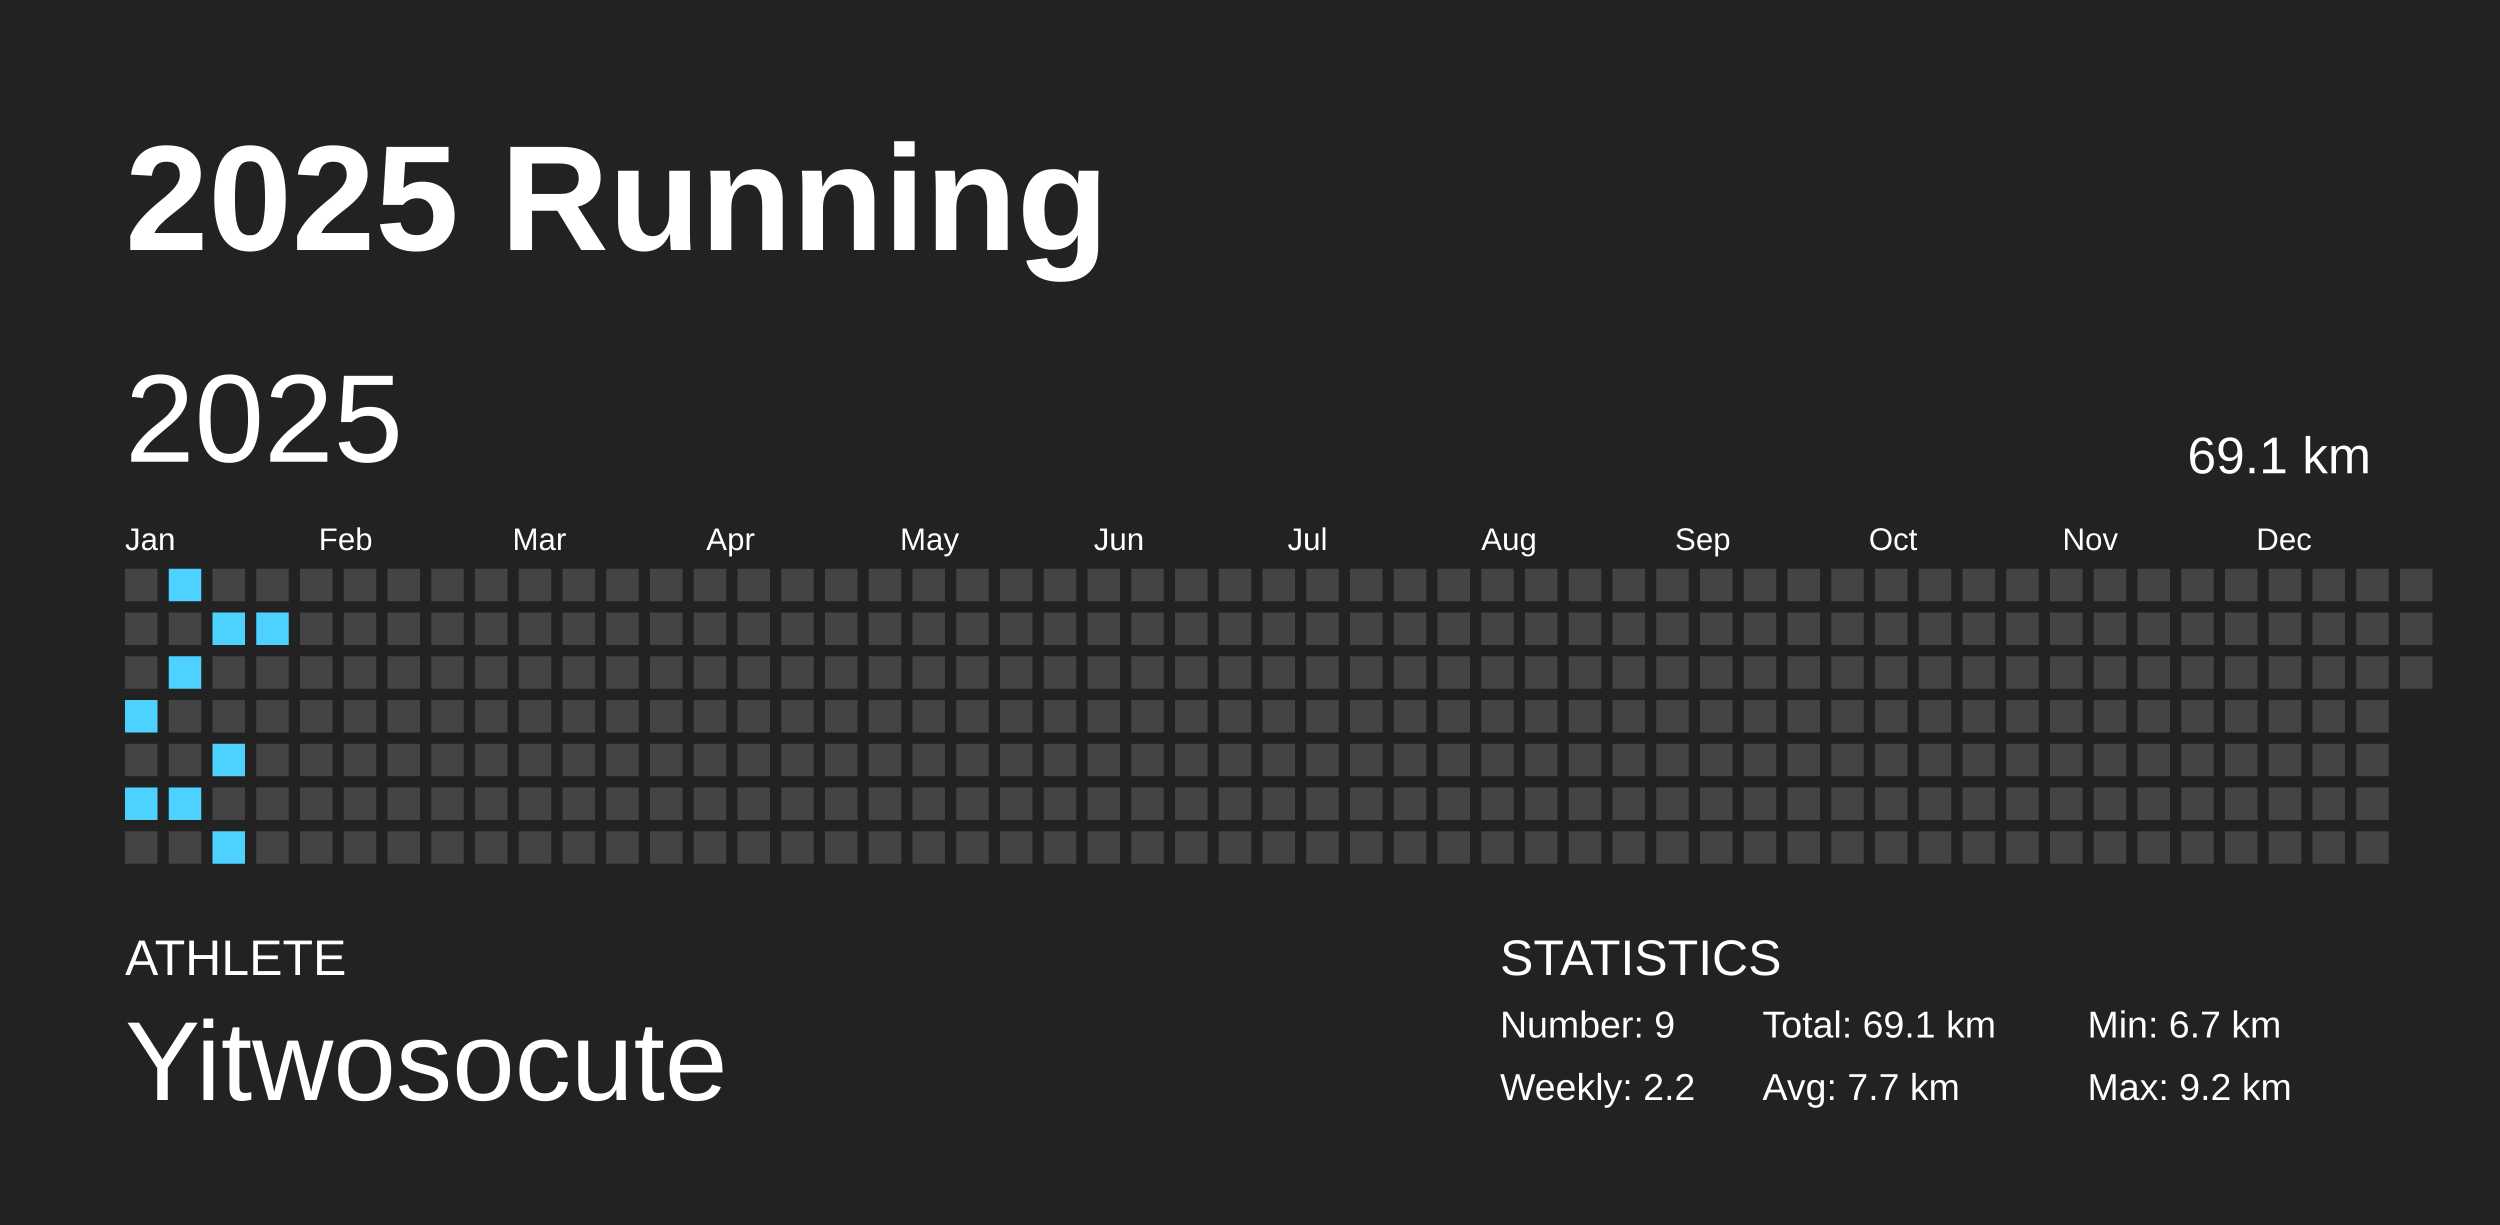
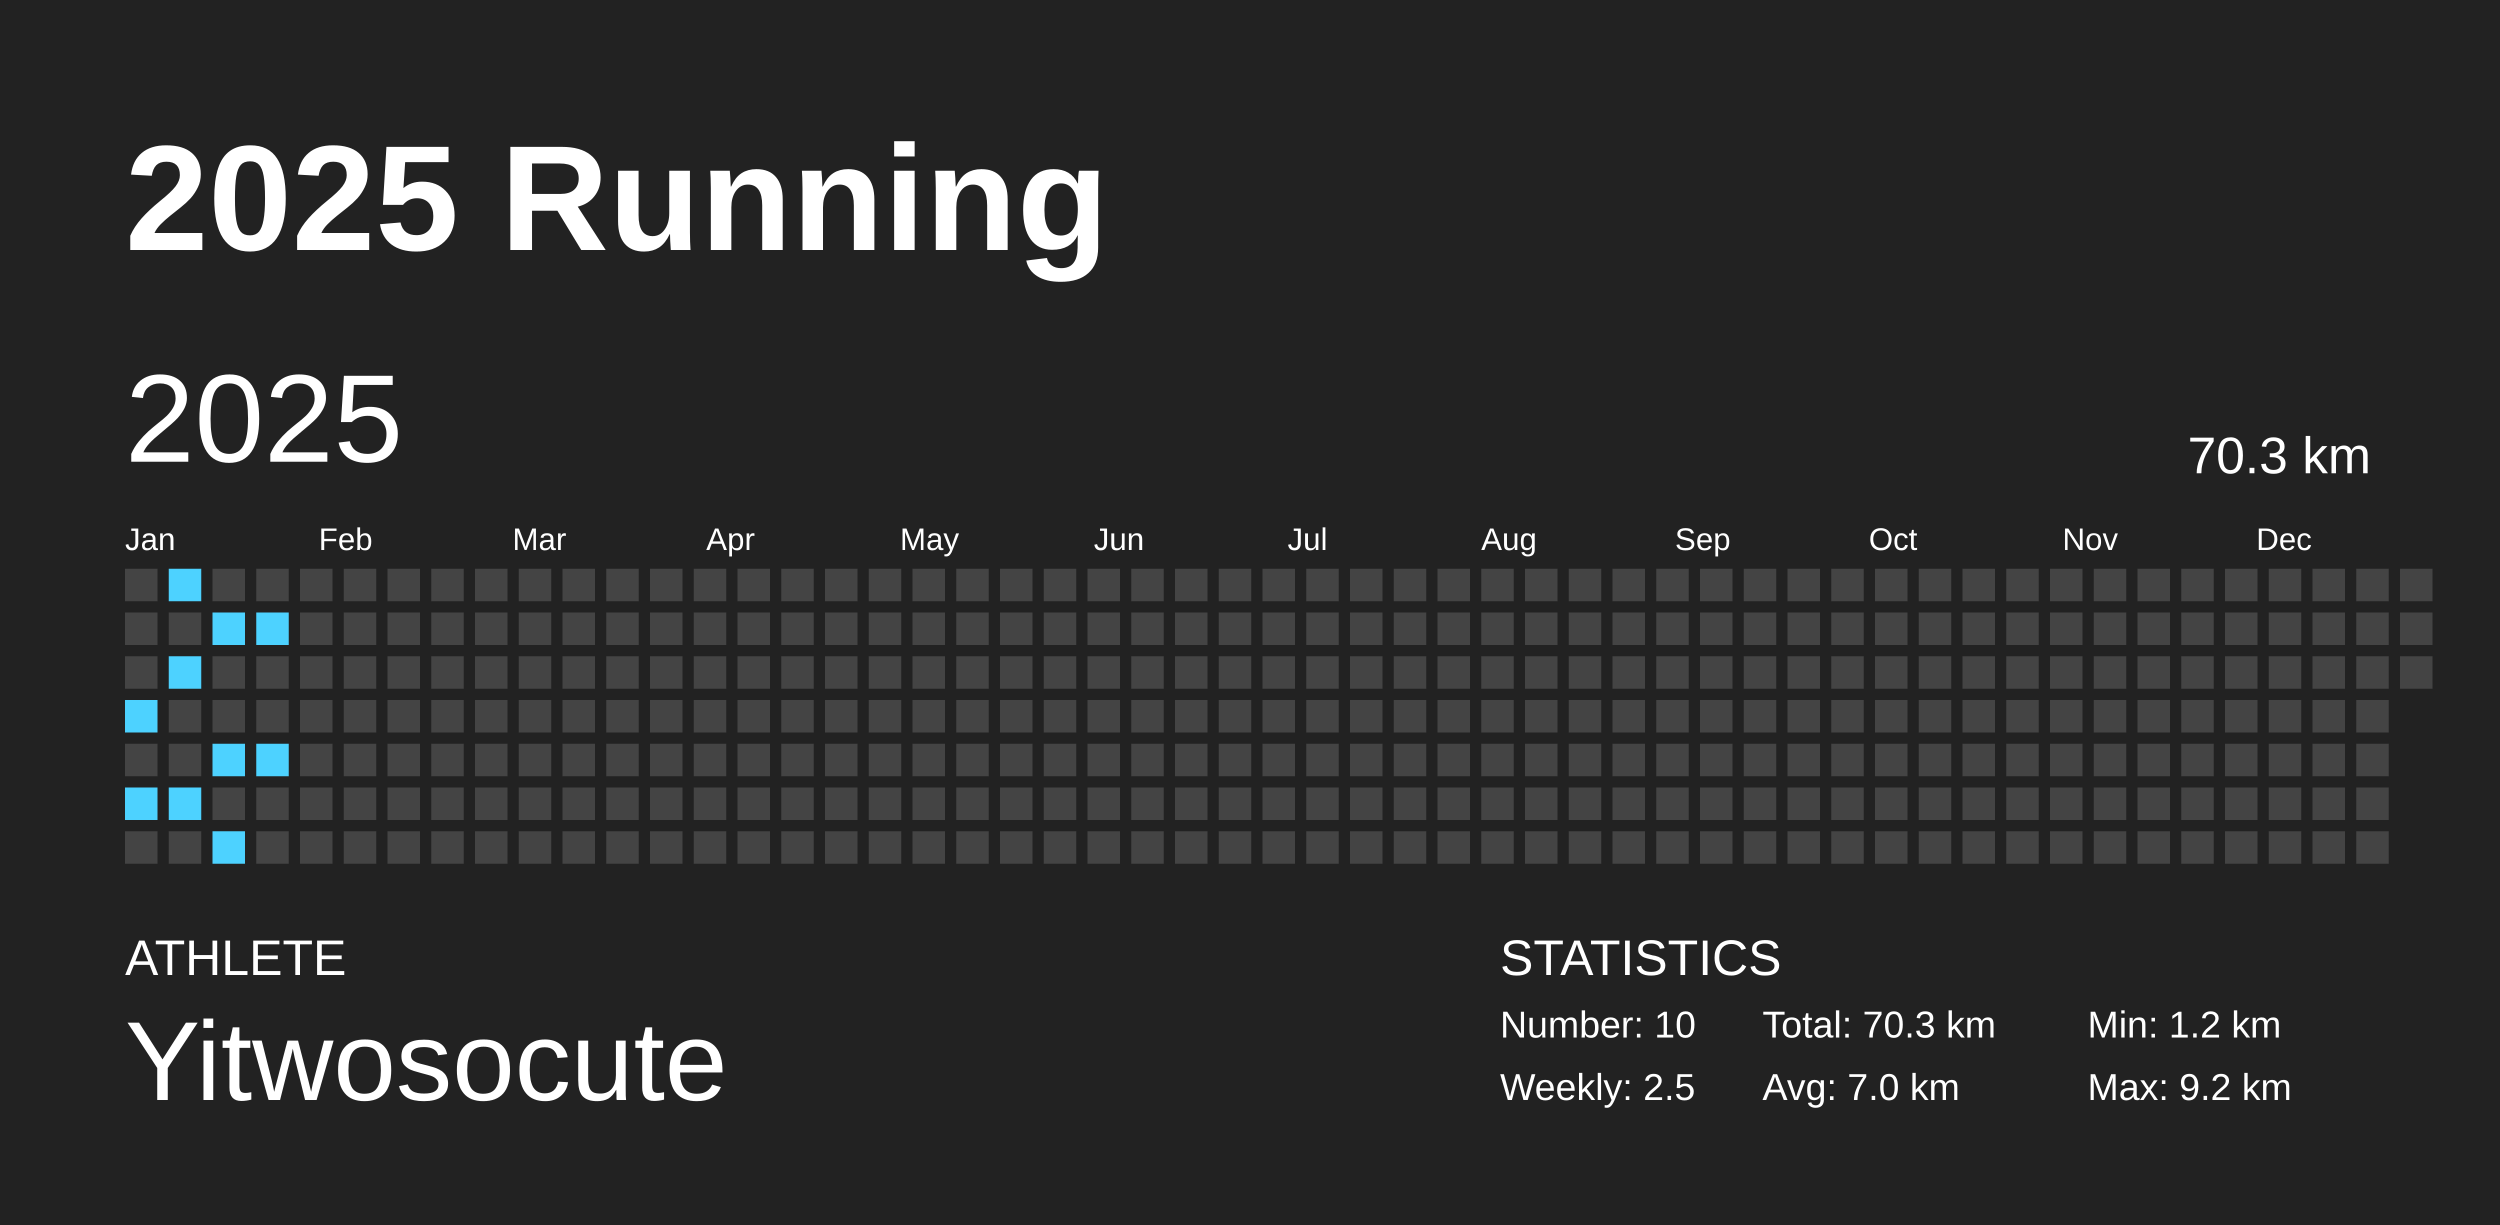
<svg xmlns="http://www.w3.org/2000/svg" baseProfile="full" height="98mm" version="1.1" viewBox="0,0,200,98" width="200mm">
  <defs />
  <rect fill="#222222" height="98" width="200" x="0" y="0" />
  <text fill="#FFFFFF" style="font-size:12px; font-family:Arial; font-weight:bold;" x="10" y="20">2025 Running</text>
  <text fill="#FFFFFF" style="font-size:4px; font-family:Arial" x="10" y="78">ATHLETE</text>
  <text fill="#FFFFFF" style="font-size:9px; font-family:Arial" x="10" y="88">Yitwosocute</text>
  <text fill="#FFFFFF" style="font-size:4px; font-family:Arial" x="120" y="78">STATISTICS</text>
-   <text fill="#FFFFFF" style="font-size:3px; font-family:Arial" x="120" y="83">Number: 9</text>
-   <text fill="#FFFFFF" style="font-size:3px; font-family:Arial" x="120" y="88">Weekly: 2.2</text>
-   <text fill="#FFFFFF" style="font-size:3px; font-family:Arial" x="141" y="83">Total: 69.1 km</text>
-   <text fill="#FFFFFF" style="font-size:3px; font-family:Arial" x="141" y="88">Avg: 7.7 km</text>
-   <text fill="#FFFFFF" style="font-size:3px; font-family:Arial" x="167" y="83">Min: 6.7 km</text>
+   <text fill="#FFFFFF" style="font-size:3px; font-family:Arial" x="120" y="83">Number: 10</text>
+   <text fill="#FFFFFF" style="font-size:3px; font-family:Arial" x="120" y="88">Weekly: 2.5</text>
+   <text fill="#FFFFFF" style="font-size:3px; font-family:Arial" x="141" y="83">Total: 70.3 km</text>
+   <text fill="#FFFFFF" style="font-size:3px; font-family:Arial" x="141" y="88">Avg: 7.0 km</text>
+   <text fill="#FFFFFF" style="font-size:3px; font-family:Arial" x="167" y="83">Min: 1.2 km</text>
  <text fill="#FFFFFF" style="font-size:3px; font-family:Arial" x="167" y="88">Max: 9.2 km</text>
  <text dominant-baseline="hanging" fill="#FFFFFF" style="font-size:10.0px; font-family:Arial;" x="10" y="30">2025</text>
-   <text dominant-baseline="hanging" fill="#FFFFFF" style="font-size:4.125px; font-family:Arial;" x="175" y="35">69.1 km</text>
+   <text dominant-baseline="hanging" fill="#FFFFFF" style="font-size:4.125px; font-family:Arial;" x="175" y="35">70.3 km</text>
  <text fill="#FFFFFF" style="font-size:2.5px; font-family:Arial" x="10.0" y="44">Jan</text>
  <text fill="#FFFFFF" style="font-size:2.5px; font-family:Arial" x="25.5" y="44">Feb</text>
  <text fill="#FFFFFF" style="font-size:2.5px; font-family:Arial" x="41.0" y="44">Mar</text>
  <text fill="#FFFFFF" style="font-size:2.5px; font-family:Arial" x="56.5" y="44">Apr</text>
  <text fill="#FFFFFF" style="font-size:2.5px; font-family:Arial" x="72.0" y="44">May</text>
  <text fill="#FFFFFF" style="font-size:2.5px; font-family:Arial" x="87.5" y="44">Jun</text>
  <text fill="#FFFFFF" style="font-size:2.5px; font-family:Arial" x="103.0" y="44">Jul</text>
  <text fill="#FFFFFF" style="font-size:2.5px; font-family:Arial" x="118.5" y="44">Aug</text>
  <text fill="#FFFFFF" style="font-size:2.5px; font-family:Arial" x="134.0" y="44">Sep</text>
  <text fill="#FFFFFF" style="font-size:2.5px; font-family:Arial" x="149.5" y="44">Oct</text>
  <text fill="#FFFFFF" style="font-size:2.5px; font-family:Arial" x="165.0" y="44">Nov</text>
  <text fill="#FFFFFF" style="font-size:2.5px; font-family:Arial" x="180.5" y="44">Dec</text>
  <rect fill="#444444" height="2.6" width="2.6" x="10.0" y="45.5" />
  <rect fill="#444444" height="2.6" width="2.6" x="10.0" y="49.0" />
  <rect fill="#444444" height="2.6" width="2.6" x="10.0" y="52.5" />
  <rect fill="#4dd2ff" height="2.6" width="2.6" x="10.0" y="56.0" />
  <rect fill="#444444" height="2.6" width="2.6" x="10.0" y="59.5" />
  <rect fill="#4dd2ff" height="2.6" width="2.6" x="10.0" y="63.0" />
  <rect fill="#444444" height="2.6" width="2.6" x="10.0" y="66.5" />
  <rect fill="#4dd2ff" height="2.6" width="2.6" x="13.5" y="45.5" />
  <rect fill="#444444" height="2.6" width="2.6" x="13.5" y="49.0" />
  <rect fill="#4dd2ff" height="2.6" width="2.6" x="13.5" y="52.5" />
  <rect fill="#444444" height="2.6" width="2.6" x="13.5" y="56.0" />
  <rect fill="#444444" height="2.6" width="2.6" x="13.5" y="59.5" />
  <rect fill="#4dd2ff" height="2.6" width="2.6" x="13.5" y="63.0" />
  <rect fill="#444444" height="2.6" width="2.6" x="13.5" y="66.5" />
  <rect fill="#444444" height="2.6" width="2.6" x="17.0" y="45.5" />
  <rect fill="#4dd2ff" height="2.6" width="2.6" x="17.0" y="49.0" />
  <rect fill="#444444" height="2.6" width="2.6" x="17.0" y="52.5" />
  <rect fill="#444444" height="2.6" width="2.6" x="17.0" y="56.0" />
  <rect fill="#4dd2ff" height="2.6" width="2.6" x="17.0" y="59.5" />
  <rect fill="#444444" height="2.6" width="2.6" x="17.0" y="63.0" />
  <rect fill="#4dd2ff" height="2.6" width="2.6" x="17.0" y="66.5" />
  <rect fill="#444444" height="2.6" width="2.6" x="20.5" y="45.5" />
  <rect fill="#4dd2ff" height="2.6" width="2.6" x="20.5" y="49.0" />
  <rect fill="#444444" height="2.6" width="2.6" x="20.5" y="52.5" />
  <rect fill="#444444" height="2.6" width="2.6" x="20.5" y="56.0" />
-   <rect fill="#444444" height="2.6" width="2.6" x="20.5" y="59.5" />
+   <rect fill="#4dd2ff" height="2.6" width="2.6" x="20.5" y="59.5" />
  <rect fill="#444444" height="2.6" width="2.6" x="20.5" y="63.0" />
  <rect fill="#444444" height="2.6" width="2.6" x="20.5" y="66.5" />
  <rect fill="#444444" height="2.6" width="2.6" x="24.0" y="45.5" />
  <rect fill="#444444" height="2.6" width="2.6" x="24.0" y="49.0" />
  <rect fill="#444444" height="2.6" width="2.6" x="24.0" y="52.5" />
  <rect fill="#444444" height="2.6" width="2.6" x="24.0" y="56.0" />
  <rect fill="#444444" height="2.6" width="2.6" x="24.0" y="59.5" />
  <rect fill="#444444" height="2.6" width="2.6" x="24.0" y="63.0" />
  <rect fill="#444444" height="2.6" width="2.6" x="24.0" y="66.5" />
  <rect fill="#444444" height="2.6" width="2.6" x="27.5" y="45.5" />
  <rect fill="#444444" height="2.6" width="2.6" x="27.5" y="49.0" />
  <rect fill="#444444" height="2.6" width="2.6" x="27.5" y="52.5" />
  <rect fill="#444444" height="2.6" width="2.6" x="27.5" y="56.0" />
  <rect fill="#444444" height="2.6" width="2.6" x="27.5" y="59.5" />
  <rect fill="#444444" height="2.6" width="2.6" x="27.5" y="63.0" />
  <rect fill="#444444" height="2.6" width="2.6" x="27.5" y="66.5" />
  <rect fill="#444444" height="2.6" width="2.6" x="31.0" y="45.5" />
  <rect fill="#444444" height="2.6" width="2.6" x="31.0" y="49.0" />
  <rect fill="#444444" height="2.6" width="2.6" x="31.0" y="52.5" />
  <rect fill="#444444" height="2.6" width="2.6" x="31.0" y="56.0" />
  <rect fill="#444444" height="2.6" width="2.6" x="31.0" y="59.5" />
  <rect fill="#444444" height="2.6" width="2.6" x="31.0" y="63.0" />
  <rect fill="#444444" height="2.6" width="2.6" x="31.0" y="66.5" />
  <rect fill="#444444" height="2.6" width="2.6" x="34.5" y="45.5" />
  <rect fill="#444444" height="2.6" width="2.6" x="34.5" y="49.0" />
  <rect fill="#444444" height="2.6" width="2.6" x="34.5" y="52.5" />
  <rect fill="#444444" height="2.6" width="2.6" x="34.5" y="56.0" />
  <rect fill="#444444" height="2.6" width="2.6" x="34.5" y="59.5" />
  <rect fill="#444444" height="2.6" width="2.6" x="34.5" y="63.0" />
  <rect fill="#444444" height="2.6" width="2.6" x="34.5" y="66.5" />
  <rect fill="#444444" height="2.6" width="2.6" x="38.0" y="45.5" />
  <rect fill="#444444" height="2.6" width="2.6" x="38.0" y="49.0" />
  <rect fill="#444444" height="2.6" width="2.6" x="38.0" y="52.5" />
  <rect fill="#444444" height="2.6" width="2.6" x="38.0" y="56.0" />
  <rect fill="#444444" height="2.6" width="2.6" x="38.0" y="59.5" />
  <rect fill="#444444" height="2.6" width="2.6" x="38.0" y="63.0" />
  <rect fill="#444444" height="2.6" width="2.6" x="38.0" y="66.5" />
  <rect fill="#444444" height="2.6" width="2.6" x="41.5" y="45.5" />
  <rect fill="#444444" height="2.6" width="2.6" x="41.5" y="49.0" />
  <rect fill="#444444" height="2.6" width="2.6" x="41.5" y="52.5" />
  <rect fill="#444444" height="2.6" width="2.6" x="41.5" y="56.0" />
  <rect fill="#444444" height="2.6" width="2.6" x="41.5" y="59.5" />
  <rect fill="#444444" height="2.6" width="2.6" x="41.5" y="63.0" />
  <rect fill="#444444" height="2.6" width="2.6" x="41.5" y="66.5" />
  <rect fill="#444444" height="2.6" width="2.6" x="45.0" y="45.5" />
  <rect fill="#444444" height="2.6" width="2.6" x="45.0" y="49.0" />
  <rect fill="#444444" height="2.6" width="2.6" x="45.0" y="52.5" />
  <rect fill="#444444" height="2.6" width="2.6" x="45.0" y="56.0" />
  <rect fill="#444444" height="2.6" width="2.6" x="45.0" y="59.5" />
  <rect fill="#444444" height="2.6" width="2.6" x="45.0" y="63.0" />
  <rect fill="#444444" height="2.6" width="2.6" x="45.0" y="66.5" />
  <rect fill="#444444" height="2.6" width="2.6" x="48.5" y="45.5" />
  <rect fill="#444444" height="2.6" width="2.6" x="48.5" y="49.0" />
  <rect fill="#444444" height="2.6" width="2.6" x="48.5" y="52.5" />
  <rect fill="#444444" height="2.6" width="2.6" x="48.5" y="56.0" />
  <rect fill="#444444" height="2.6" width="2.6" x="48.5" y="59.5" />
  <rect fill="#444444" height="2.6" width="2.6" x="48.5" y="63.0" />
  <rect fill="#444444" height="2.6" width="2.6" x="48.5" y="66.5" />
  <rect fill="#444444" height="2.6" width="2.6" x="52.0" y="45.5" />
  <rect fill="#444444" height="2.6" width="2.6" x="52.0" y="49.0" />
  <rect fill="#444444" height="2.6" width="2.6" x="52.0" y="52.5" />
  <rect fill="#444444" height="2.6" width="2.6" x="52.0" y="56.0" />
  <rect fill="#444444" height="2.6" width="2.6" x="52.0" y="59.5" />
  <rect fill="#444444" height="2.6" width="2.6" x="52.0" y="63.0" />
  <rect fill="#444444" height="2.6" width="2.6" x="52.0" y="66.5" />
  <rect fill="#444444" height="2.6" width="2.6" x="55.5" y="45.5" />
  <rect fill="#444444" height="2.6" width="2.6" x="55.5" y="49.0" />
  <rect fill="#444444" height="2.6" width="2.6" x="55.5" y="52.5" />
  <rect fill="#444444" height="2.6" width="2.6" x="55.5" y="56.0" />
  <rect fill="#444444" height="2.6" width="2.6" x="55.5" y="59.5" />
  <rect fill="#444444" height="2.6" width="2.6" x="55.5" y="63.0" />
  <rect fill="#444444" height="2.6" width="2.6" x="55.5" y="66.5" />
  <rect fill="#444444" height="2.6" width="2.6" x="59.0" y="45.5" />
  <rect fill="#444444" height="2.6" width="2.6" x="59.0" y="49.0" />
  <rect fill="#444444" height="2.6" width="2.6" x="59.0" y="52.5" />
  <rect fill="#444444" height="2.6" width="2.6" x="59.0" y="56.0" />
  <rect fill="#444444" height="2.6" width="2.6" x="59.0" y="59.5" />
  <rect fill="#444444" height="2.6" width="2.6" x="59.0" y="63.0" />
  <rect fill="#444444" height="2.6" width="2.6" x="59.0" y="66.5" />
  <rect fill="#444444" height="2.6" width="2.6" x="62.5" y="45.5" />
  <rect fill="#444444" height="2.6" width="2.6" x="62.5" y="49.0" />
  <rect fill="#444444" height="2.6" width="2.6" x="62.5" y="52.5" />
  <rect fill="#444444" height="2.6" width="2.6" x="62.5" y="56.0" />
  <rect fill="#444444" height="2.6" width="2.6" x="62.5" y="59.5" />
  <rect fill="#444444" height="2.6" width="2.6" x="62.5" y="63.0" />
  <rect fill="#444444" height="2.6" width="2.6" x="62.5" y="66.5" />
  <rect fill="#444444" height="2.6" width="2.6" x="66.0" y="45.5" />
  <rect fill="#444444" height="2.6" width="2.6" x="66.0" y="49.0" />
  <rect fill="#444444" height="2.6" width="2.6" x="66.0" y="52.5" />
  <rect fill="#444444" height="2.6" width="2.6" x="66.0" y="56.0" />
  <rect fill="#444444" height="2.6" width="2.6" x="66.0" y="59.5" />
  <rect fill="#444444" height="2.6" width="2.6" x="66.0" y="63.0" />
  <rect fill="#444444" height="2.6" width="2.6" x="66.0" y="66.5" />
  <rect fill="#444444" height="2.6" width="2.6" x="69.5" y="45.5" />
  <rect fill="#444444" height="2.6" width="2.6" x="69.5" y="49.0" />
  <rect fill="#444444" height="2.6" width="2.6" x="69.5" y="52.5" />
  <rect fill="#444444" height="2.6" width="2.6" x="69.5" y="56.0" />
  <rect fill="#444444" height="2.6" width="2.6" x="69.5" y="59.5" />
  <rect fill="#444444" height="2.6" width="2.6" x="69.5" y="63.0" />
  <rect fill="#444444" height="2.6" width="2.6" x="69.5" y="66.5" />
  <rect fill="#444444" height="2.6" width="2.6" x="73.0" y="45.5" />
  <rect fill="#444444" height="2.6" width="2.6" x="73.0" y="49.0" />
  <rect fill="#444444" height="2.6" width="2.6" x="73.0" y="52.5" />
  <rect fill="#444444" height="2.6" width="2.6" x="73.0" y="56.0" />
  <rect fill="#444444" height="2.6" width="2.6" x="73.0" y="59.5" />
  <rect fill="#444444" height="2.6" width="2.6" x="73.0" y="63.0" />
  <rect fill="#444444" height="2.6" width="2.6" x="73.0" y="66.5" />
  <rect fill="#444444" height="2.6" width="2.6" x="76.5" y="45.5" />
  <rect fill="#444444" height="2.6" width="2.6" x="76.5" y="49.0" />
  <rect fill="#444444" height="2.6" width="2.6" x="76.5" y="52.5" />
  <rect fill="#444444" height="2.6" width="2.6" x="76.5" y="56.0" />
  <rect fill="#444444" height="2.6" width="2.6" x="76.5" y="59.5" />
  <rect fill="#444444" height="2.6" width="2.6" x="76.5" y="63.0" />
  <rect fill="#444444" height="2.6" width="2.6" x="76.5" y="66.5" />
  <rect fill="#444444" height="2.6" width="2.6" x="80.0" y="45.5" />
  <rect fill="#444444" height="2.6" width="2.6" x="80.0" y="49.0" />
  <rect fill="#444444" height="2.6" width="2.6" x="80.0" y="52.5" />
  <rect fill="#444444" height="2.6" width="2.6" x="80.0" y="56.0" />
  <rect fill="#444444" height="2.6" width="2.6" x="80.0" y="59.5" />
  <rect fill="#444444" height="2.6" width="2.6" x="80.0" y="63.0" />
  <rect fill="#444444" height="2.6" width="2.6" x="80.0" y="66.5" />
  <rect fill="#444444" height="2.6" width="2.6" x="83.5" y="45.5" />
  <rect fill="#444444" height="2.6" width="2.6" x="83.5" y="49.0" />
  <rect fill="#444444" height="2.6" width="2.6" x="83.5" y="52.5" />
  <rect fill="#444444" height="2.6" width="2.6" x="83.5" y="56.0" />
  <rect fill="#444444" height="2.6" width="2.6" x="83.5" y="59.5" />
  <rect fill="#444444" height="2.6" width="2.6" x="83.5" y="63.0" />
  <rect fill="#444444" height="2.6" width="2.6" x="83.5" y="66.5" />
  <rect fill="#444444" height="2.6" width="2.6" x="87.0" y="45.5" />
  <rect fill="#444444" height="2.6" width="2.6" x="87.0" y="49.0" />
  <rect fill="#444444" height="2.6" width="2.6" x="87.0" y="52.5" />
  <rect fill="#444444" height="2.6" width="2.6" x="87.0" y="56.0" />
  <rect fill="#444444" height="2.6" width="2.6" x="87.0" y="59.5" />
  <rect fill="#444444" height="2.6" width="2.6" x="87.0" y="63.0" />
  <rect fill="#444444" height="2.6" width="2.6" x="87.0" y="66.5" />
  <rect fill="#444444" height="2.6" width="2.6" x="90.5" y="45.5" />
  <rect fill="#444444" height="2.6" width="2.6" x="90.5" y="49.0" />
  <rect fill="#444444" height="2.6" width="2.6" x="90.5" y="52.5" />
  <rect fill="#444444" height="2.6" width="2.6" x="90.5" y="56.0" />
  <rect fill="#444444" height="2.6" width="2.6" x="90.5" y="59.5" />
  <rect fill="#444444" height="2.6" width="2.6" x="90.5" y="63.0" />
  <rect fill="#444444" height="2.6" width="2.6" x="90.5" y="66.5" />
  <rect fill="#444444" height="2.6" width="2.6" x="94.0" y="45.5" />
  <rect fill="#444444" height="2.6" width="2.6" x="94.0" y="49.0" />
  <rect fill="#444444" height="2.6" width="2.6" x="94.0" y="52.5" />
  <rect fill="#444444" height="2.6" width="2.6" x="94.0" y="56.0" />
  <rect fill="#444444" height="2.6" width="2.6" x="94.0" y="59.5" />
  <rect fill="#444444" height="2.6" width="2.6" x="94.0" y="63.0" />
  <rect fill="#444444" height="2.6" width="2.6" x="94.0" y="66.5" />
  <rect fill="#444444" height="2.6" width="2.6" x="97.5" y="45.5" />
  <rect fill="#444444" height="2.6" width="2.6" x="97.5" y="49.0" />
  <rect fill="#444444" height="2.6" width="2.6" x="97.5" y="52.5" />
  <rect fill="#444444" height="2.6" width="2.6" x="97.5" y="56.0" />
  <rect fill="#444444" height="2.6" width="2.6" x="97.5" y="59.5" />
  <rect fill="#444444" height="2.6" width="2.6" x="97.5" y="63.0" />
  <rect fill="#444444" height="2.6" width="2.6" x="97.5" y="66.5" />
  <rect fill="#444444" height="2.6" width="2.6" x="101.0" y="45.5" />
  <rect fill="#444444" height="2.6" width="2.6" x="101.0" y="49.0" />
  <rect fill="#444444" height="2.6" width="2.6" x="101.0" y="52.5" />
  <rect fill="#444444" height="2.6" width="2.6" x="101.0" y="56.0" />
  <rect fill="#444444" height="2.6" width="2.6" x="101.0" y="59.5" />
  <rect fill="#444444" height="2.6" width="2.6" x="101.0" y="63.0" />
  <rect fill="#444444" height="2.6" width="2.6" x="101.0" y="66.5" />
  <rect fill="#444444" height="2.6" width="2.6" x="104.5" y="45.5" />
  <rect fill="#444444" height="2.6" width="2.6" x="104.5" y="49.0" />
  <rect fill="#444444" height="2.6" width="2.6" x="104.5" y="52.5" />
  <rect fill="#444444" height="2.6" width="2.6" x="104.5" y="56.0" />
  <rect fill="#444444" height="2.6" width="2.6" x="104.5" y="59.5" />
  <rect fill="#444444" height="2.6" width="2.6" x="104.5" y="63.0" />
  <rect fill="#444444" height="2.6" width="2.6" x="104.5" y="66.5" />
  <rect fill="#444444" height="2.6" width="2.6" x="108.0" y="45.5" />
  <rect fill="#444444" height="2.6" width="2.6" x="108.0" y="49.0" />
  <rect fill="#444444" height="2.6" width="2.6" x="108.0" y="52.5" />
  <rect fill="#444444" height="2.6" width="2.6" x="108.0" y="56.0" />
  <rect fill="#444444" height="2.6" width="2.6" x="108.0" y="59.5" />
  <rect fill="#444444" height="2.6" width="2.6" x="108.0" y="63.0" />
  <rect fill="#444444" height="2.6" width="2.6" x="108.0" y="66.5" />
  <rect fill="#444444" height="2.6" width="2.6" x="111.5" y="45.5" />
  <rect fill="#444444" height="2.6" width="2.6" x="111.5" y="49.0" />
  <rect fill="#444444" height="2.6" width="2.6" x="111.5" y="52.5" />
  <rect fill="#444444" height="2.6" width="2.6" x="111.5" y="56.0" />
  <rect fill="#444444" height="2.6" width="2.6" x="111.5" y="59.5" />
  <rect fill="#444444" height="2.6" width="2.6" x="111.5" y="63.0" />
  <rect fill="#444444" height="2.6" width="2.6" x="111.5" y="66.5" />
  <rect fill="#444444" height="2.6" width="2.6" x="115.0" y="45.5" />
  <rect fill="#444444" height="2.6" width="2.6" x="115.0" y="49.0" />
  <rect fill="#444444" height="2.6" width="2.6" x="115.0" y="52.5" />
  <rect fill="#444444" height="2.6" width="2.6" x="115.0" y="56.0" />
  <rect fill="#444444" height="2.6" width="2.6" x="115.0" y="59.5" />
  <rect fill="#444444" height="2.6" width="2.6" x="115.0" y="63.0" />
  <rect fill="#444444" height="2.6" width="2.6" x="115.0" y="66.5" />
  <rect fill="#444444" height="2.6" width="2.6" x="118.5" y="45.5" />
  <rect fill="#444444" height="2.6" width="2.6" x="118.5" y="49.0" />
  <rect fill="#444444" height="2.6" width="2.6" x="118.5" y="52.5" />
  <rect fill="#444444" height="2.6" width="2.6" x="118.5" y="56.0" />
  <rect fill="#444444" height="2.6" width="2.6" x="118.5" y="59.5" />
  <rect fill="#444444" height="2.6" width="2.6" x="118.5" y="63.0" />
  <rect fill="#444444" height="2.6" width="2.6" x="118.5" y="66.5" />
  <rect fill="#444444" height="2.6" width="2.6" x="122.0" y="45.5" />
  <rect fill="#444444" height="2.6" width="2.6" x="122.0" y="49.0" />
  <rect fill="#444444" height="2.6" width="2.6" x="122.0" y="52.5" />
  <rect fill="#444444" height="2.6" width="2.6" x="122.0" y="56.0" />
  <rect fill="#444444" height="2.6" width="2.6" x="122.0" y="59.5" />
  <rect fill="#444444" height="2.6" width="2.6" x="122.0" y="63.0" />
  <rect fill="#444444" height="2.6" width="2.6" x="122.0" y="66.5" />
  <rect fill="#444444" height="2.6" width="2.6" x="125.5" y="45.5" />
  <rect fill="#444444" height="2.6" width="2.6" x="125.5" y="49.0" />
  <rect fill="#444444" height="2.6" width="2.6" x="125.5" y="52.5" />
  <rect fill="#444444" height="2.6" width="2.6" x="125.5" y="56.0" />
  <rect fill="#444444" height="2.6" width="2.6" x="125.5" y="59.5" />
  <rect fill="#444444" height="2.6" width="2.6" x="125.5" y="63.0" />
  <rect fill="#444444" height="2.6" width="2.6" x="125.5" y="66.5" />
  <rect fill="#444444" height="2.6" width="2.6" x="129.0" y="45.5" />
  <rect fill="#444444" height="2.6" width="2.6" x="129.0" y="49.0" />
  <rect fill="#444444" height="2.6" width="2.6" x="129.0" y="52.5" />
  <rect fill="#444444" height="2.6" width="2.6" x="129.0" y="56.0" />
  <rect fill="#444444" height="2.6" width="2.6" x="129.0" y="59.5" />
  <rect fill="#444444" height="2.6" width="2.6" x="129.0" y="63.0" />
  <rect fill="#444444" height="2.6" width="2.6" x="129.0" y="66.5" />
  <rect fill="#444444" height="2.6" width="2.6" x="132.5" y="45.5" />
  <rect fill="#444444" height="2.6" width="2.6" x="132.5" y="49.0" />
  <rect fill="#444444" height="2.6" width="2.6" x="132.5" y="52.5" />
  <rect fill="#444444" height="2.6" width="2.6" x="132.5" y="56.0" />
  <rect fill="#444444" height="2.6" width="2.6" x="132.5" y="59.5" />
  <rect fill="#444444" height="2.6" width="2.6" x="132.5" y="63.0" />
  <rect fill="#444444" height="2.6" width="2.6" x="132.5" y="66.5" />
  <rect fill="#444444" height="2.6" width="2.6" x="136.0" y="45.5" />
  <rect fill="#444444" height="2.6" width="2.6" x="136.0" y="49.0" />
  <rect fill="#444444" height="2.6" width="2.6" x="136.0" y="52.5" />
  <rect fill="#444444" height="2.6" width="2.6" x="136.0" y="56.0" />
  <rect fill="#444444" height="2.6" width="2.6" x="136.0" y="59.5" />
  <rect fill="#444444" height="2.6" width="2.6" x="136.0" y="63.0" />
  <rect fill="#444444" height="2.6" width="2.6" x="136.0" y="66.5" />
  <rect fill="#444444" height="2.6" width="2.6" x="139.5" y="45.5" />
  <rect fill="#444444" height="2.6" width="2.6" x="139.5" y="49.0" />
  <rect fill="#444444" height="2.6" width="2.6" x="139.5" y="52.5" />
  <rect fill="#444444" height="2.6" width="2.6" x="139.5" y="56.0" />
  <rect fill="#444444" height="2.6" width="2.6" x="139.5" y="59.5" />
  <rect fill="#444444" height="2.6" width="2.6" x="139.5" y="63.0" />
  <rect fill="#444444" height="2.6" width="2.6" x="139.5" y="66.5" />
  <rect fill="#444444" height="2.6" width="2.6" x="143.0" y="45.5" />
  <rect fill="#444444" height="2.6" width="2.6" x="143.0" y="49.0" />
  <rect fill="#444444" height="2.6" width="2.6" x="143.0" y="52.5" />
  <rect fill="#444444" height="2.6" width="2.6" x="143.0" y="56.0" />
  <rect fill="#444444" height="2.6" width="2.6" x="143.0" y="59.5" />
  <rect fill="#444444" height="2.6" width="2.6" x="143.0" y="63.0" />
  <rect fill="#444444" height="2.6" width="2.6" x="143.0" y="66.5" />
  <rect fill="#444444" height="2.6" width="2.6" x="146.5" y="45.5" />
  <rect fill="#444444" height="2.6" width="2.6" x="146.5" y="49.0" />
  <rect fill="#444444" height="2.6" width="2.6" x="146.5" y="52.5" />
  <rect fill="#444444" height="2.6" width="2.6" x="146.5" y="56.0" />
  <rect fill="#444444" height="2.6" width="2.6" x="146.5" y="59.5" />
  <rect fill="#444444" height="2.6" width="2.6" x="146.5" y="63.0" />
  <rect fill="#444444" height="2.6" width="2.6" x="146.5" y="66.5" />
  <rect fill="#444444" height="2.6" width="2.6" x="150.0" y="45.5" />
  <rect fill="#444444" height="2.6" width="2.6" x="150.0" y="49.0" />
  <rect fill="#444444" height="2.6" width="2.6" x="150.0" y="52.5" />
  <rect fill="#444444" height="2.6" width="2.6" x="150.0" y="56.0" />
  <rect fill="#444444" height="2.6" width="2.6" x="150.0" y="59.5" />
  <rect fill="#444444" height="2.6" width="2.6" x="150.0" y="63.0" />
  <rect fill="#444444" height="2.6" width="2.6" x="150.0" y="66.5" />
  <rect fill="#444444" height="2.6" width="2.6" x="153.5" y="45.5" />
  <rect fill="#444444" height="2.6" width="2.6" x="153.5" y="49.0" />
  <rect fill="#444444" height="2.6" width="2.6" x="153.5" y="52.5" />
  <rect fill="#444444" height="2.6" width="2.6" x="153.5" y="56.0" />
  <rect fill="#444444" height="2.6" width="2.6" x="153.5" y="59.5" />
  <rect fill="#444444" height="2.6" width="2.6" x="153.5" y="63.0" />
  <rect fill="#444444" height="2.6" width="2.6" x="153.5" y="66.5" />
  <rect fill="#444444" height="2.6" width="2.6" x="157.0" y="45.5" />
  <rect fill="#444444" height="2.6" width="2.6" x="157.0" y="49.0" />
  <rect fill="#444444" height="2.6" width="2.6" x="157.0" y="52.5" />
  <rect fill="#444444" height="2.6" width="2.6" x="157.0" y="56.0" />
  <rect fill="#444444" height="2.6" width="2.6" x="157.0" y="59.5" />
  <rect fill="#444444" height="2.6" width="2.6" x="157.0" y="63.0" />
  <rect fill="#444444" height="2.6" width="2.6" x="157.0" y="66.5" />
  <rect fill="#444444" height="2.6" width="2.6" x="160.5" y="45.5" />
  <rect fill="#444444" height="2.6" width="2.6" x="160.5" y="49.0" />
  <rect fill="#444444" height="2.6" width="2.6" x="160.5" y="52.5" />
  <rect fill="#444444" height="2.6" width="2.6" x="160.5" y="56.0" />
  <rect fill="#444444" height="2.6" width="2.6" x="160.5" y="59.5" />
  <rect fill="#444444" height="2.6" width="2.6" x="160.5" y="63.0" />
  <rect fill="#444444" height="2.6" width="2.6" x="160.5" y="66.5" />
  <rect fill="#444444" height="2.6" width="2.6" x="164.0" y="45.5" />
  <rect fill="#444444" height="2.6" width="2.6" x="164.0" y="49.0" />
  <rect fill="#444444" height="2.6" width="2.6" x="164.0" y="52.5" />
  <rect fill="#444444" height="2.6" width="2.6" x="164.0" y="56.0" />
  <rect fill="#444444" height="2.6" width="2.6" x="164.0" y="59.5" />
  <rect fill="#444444" height="2.6" width="2.6" x="164.0" y="63.0" />
  <rect fill="#444444" height="2.6" width="2.6" x="164.0" y="66.5" />
  <rect fill="#444444" height="2.6" width="2.6" x="167.5" y="45.5" />
  <rect fill="#444444" height="2.6" width="2.6" x="167.5" y="49.0" />
  <rect fill="#444444" height="2.6" width="2.6" x="167.5" y="52.5" />
  <rect fill="#444444" height="2.6" width="2.6" x="167.5" y="56.0" />
  <rect fill="#444444" height="2.6" width="2.6" x="167.5" y="59.5" />
  <rect fill="#444444" height="2.6" width="2.6" x="167.5" y="63.0" />
  <rect fill="#444444" height="2.6" width="2.6" x="167.5" y="66.5" />
  <rect fill="#444444" height="2.6" width="2.6" x="171.0" y="45.5" />
  <rect fill="#444444" height="2.6" width="2.6" x="171.0" y="49.0" />
  <rect fill="#444444" height="2.6" width="2.6" x="171.0" y="52.5" />
  <rect fill="#444444" height="2.6" width="2.6" x="171.0" y="56.0" />
  <rect fill="#444444" height="2.6" width="2.6" x="171.0" y="59.5" />
  <rect fill="#444444" height="2.6" width="2.6" x="171.0" y="63.0" />
  <rect fill="#444444" height="2.6" width="2.6" x="171.0" y="66.5" />
  <rect fill="#444444" height="2.6" width="2.6" x="174.5" y="45.5" />
  <rect fill="#444444" height="2.6" width="2.6" x="174.5" y="49.0" />
  <rect fill="#444444" height="2.6" width="2.6" x="174.5" y="52.5" />
  <rect fill="#444444" height="2.6" width="2.6" x="174.5" y="56.0" />
  <rect fill="#444444" height="2.6" width="2.6" x="174.5" y="59.5" />
  <rect fill="#444444" height="2.6" width="2.6" x="174.5" y="63.0" />
  <rect fill="#444444" height="2.6" width="2.6" x="174.5" y="66.5" />
  <rect fill="#444444" height="2.6" width="2.6" x="178.0" y="45.5" />
  <rect fill="#444444" height="2.6" width="2.6" x="178.0" y="49.0" />
  <rect fill="#444444" height="2.6" width="2.6" x="178.0" y="52.5" />
  <rect fill="#444444" height="2.6" width="2.6" x="178.0" y="56.0" />
  <rect fill="#444444" height="2.6" width="2.6" x="178.0" y="59.5" />
  <rect fill="#444444" height="2.6" width="2.6" x="178.0" y="63.0" />
  <rect fill="#444444" height="2.6" width="2.6" x="178.0" y="66.5" />
  <rect fill="#444444" height="2.6" width="2.6" x="181.5" y="45.5" />
  <rect fill="#444444" height="2.6" width="2.6" x="181.5" y="49.0" />
  <rect fill="#444444" height="2.6" width="2.6" x="181.5" y="52.5" />
  <rect fill="#444444" height="2.6" width="2.6" x="181.5" y="56.0" />
  <rect fill="#444444" height="2.6" width="2.6" x="181.5" y="59.5" />
  <rect fill="#444444" height="2.6" width="2.6" x="181.5" y="63.0" />
  <rect fill="#444444" height="2.6" width="2.6" x="181.5" y="66.5" />
  <rect fill="#444444" height="2.6" width="2.6" x="185.0" y="45.5" />
  <rect fill="#444444" height="2.6" width="2.6" x="185.0" y="49.0" />
  <rect fill="#444444" height="2.6" width="2.6" x="185.0" y="52.5" />
  <rect fill="#444444" height="2.6" width="2.6" x="185.0" y="56.0" />
  <rect fill="#444444" height="2.6" width="2.6" x="185.0" y="59.5" />
  <rect fill="#444444" height="2.6" width="2.6" x="185.0" y="63.0" />
  <rect fill="#444444" height="2.6" width="2.6" x="185.0" y="66.5" />
  <rect fill="#444444" height="2.6" width="2.6" x="188.5" y="45.5" />
  <rect fill="#444444" height="2.6" width="2.6" x="188.5" y="49.0" />
  <rect fill="#444444" height="2.6" width="2.6" x="188.5" y="52.5" />
  <rect fill="#444444" height="2.6" width="2.6" x="188.5" y="56.0" />
  <rect fill="#444444" height="2.6" width="2.6" x="188.5" y="59.5" />
  <rect fill="#444444" height="2.6" width="2.6" x="188.5" y="63.0" />
  <rect fill="#444444" height="2.6" width="2.6" x="188.5" y="66.5" />
  <rect fill="#444444" height="2.6" width="2.6" x="192.0" y="45.5" />
  <rect fill="#444444" height="2.6" width="2.6" x="192.0" y="49.0" />
  <rect fill="#444444" height="2.6" width="2.6" x="192.0" y="52.5" />
</svg>
